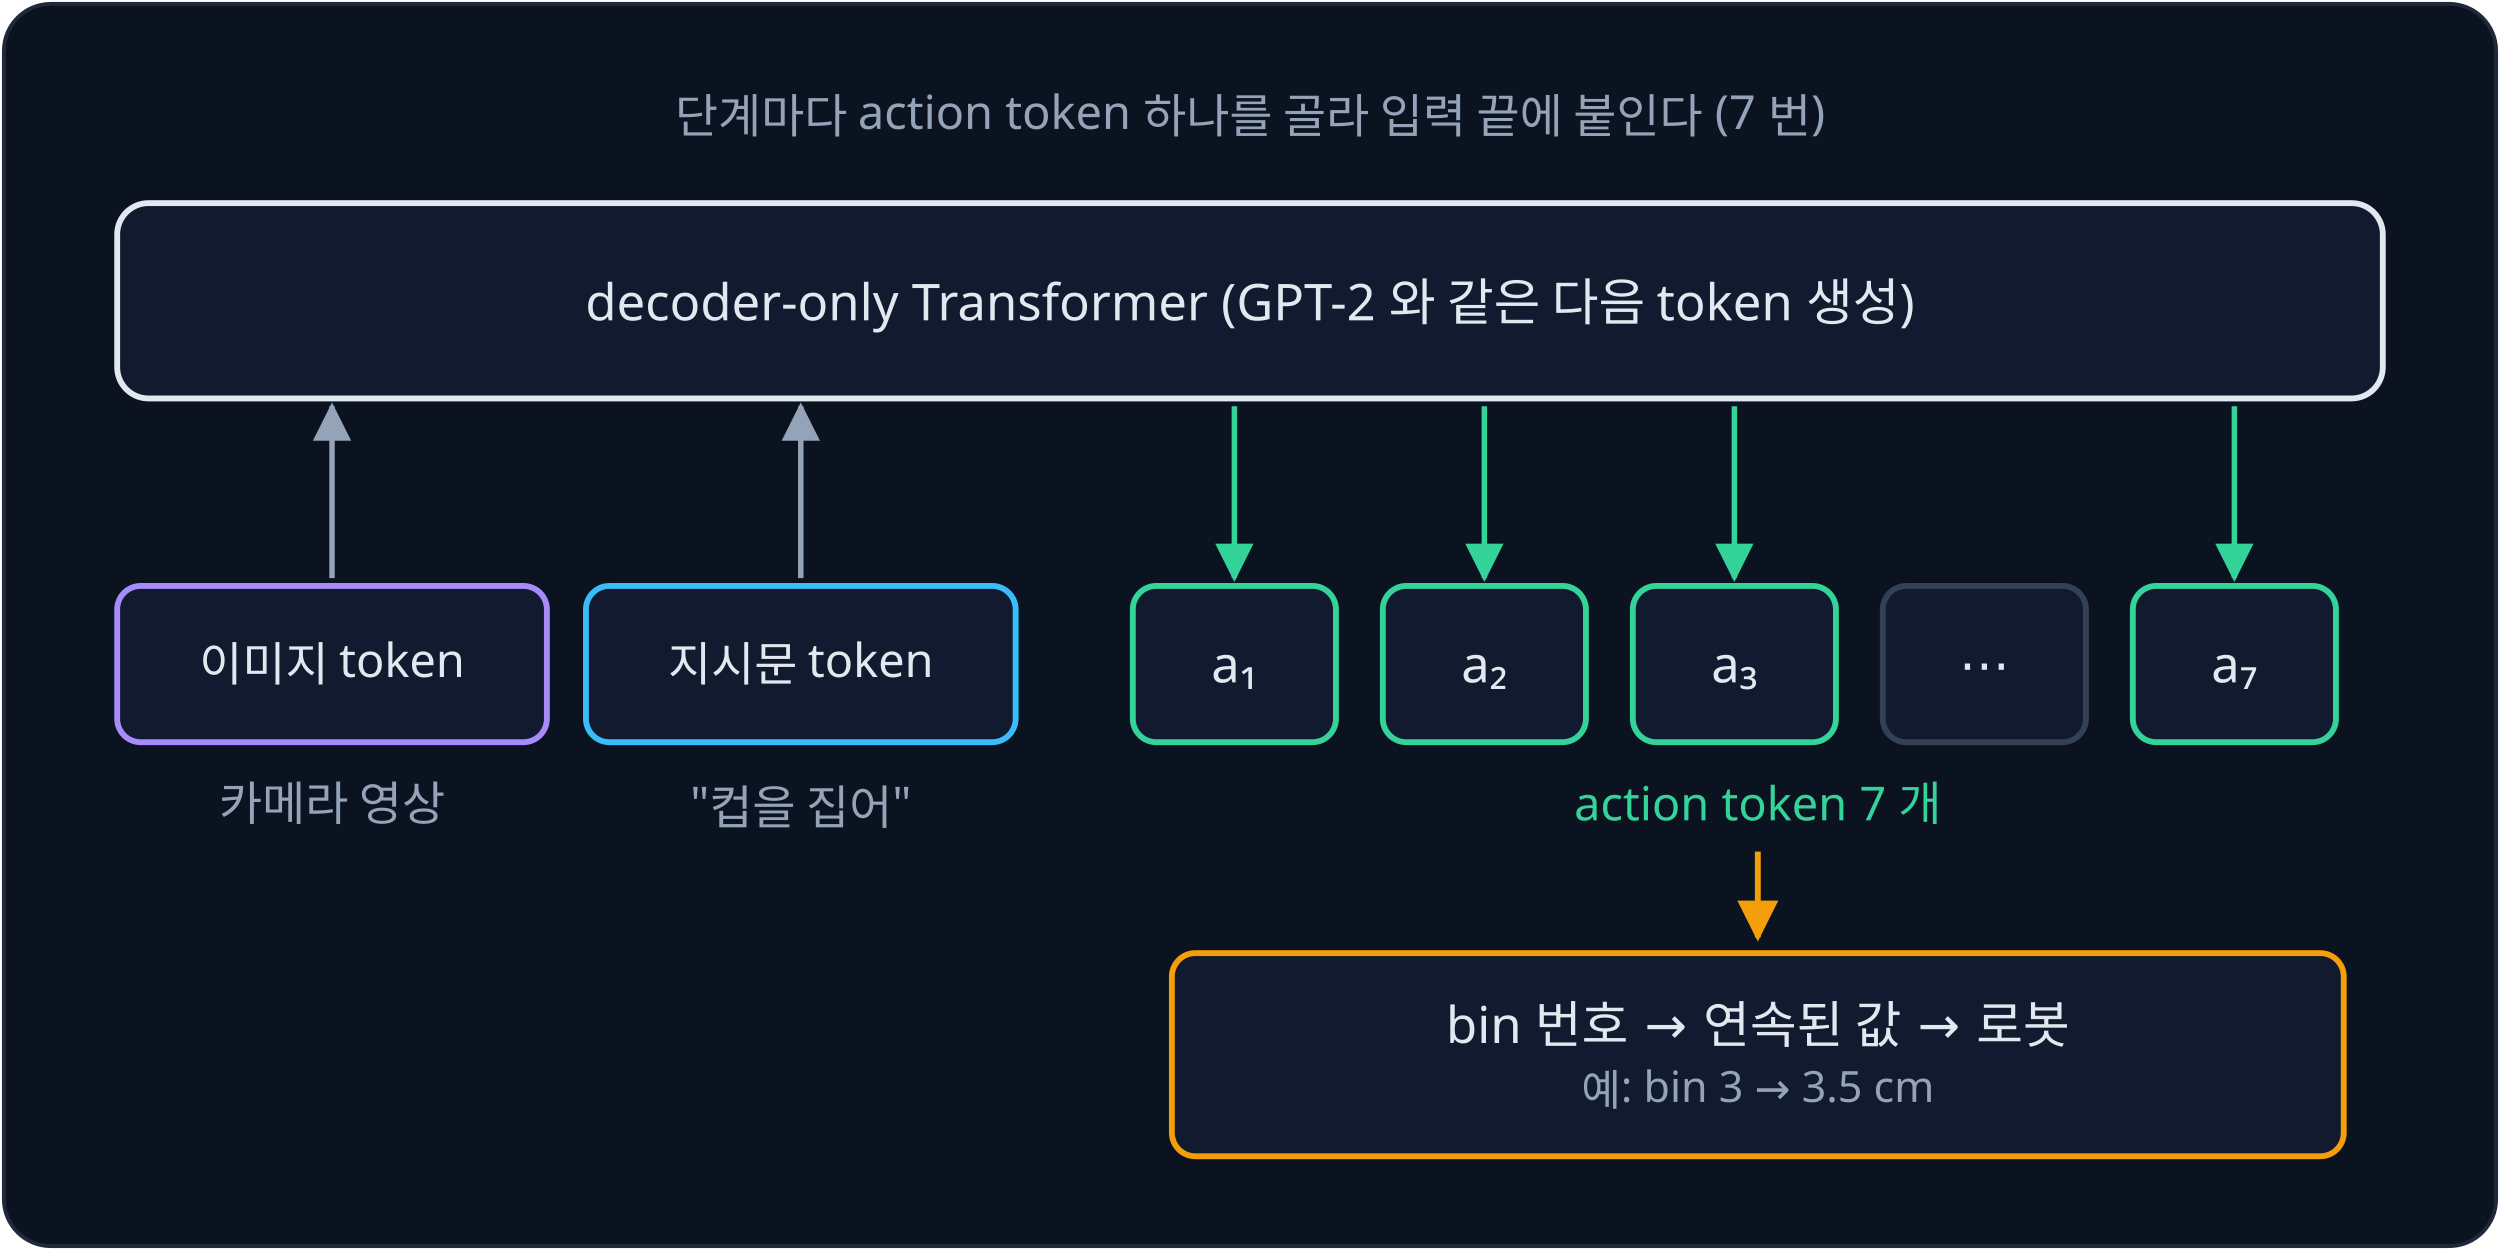
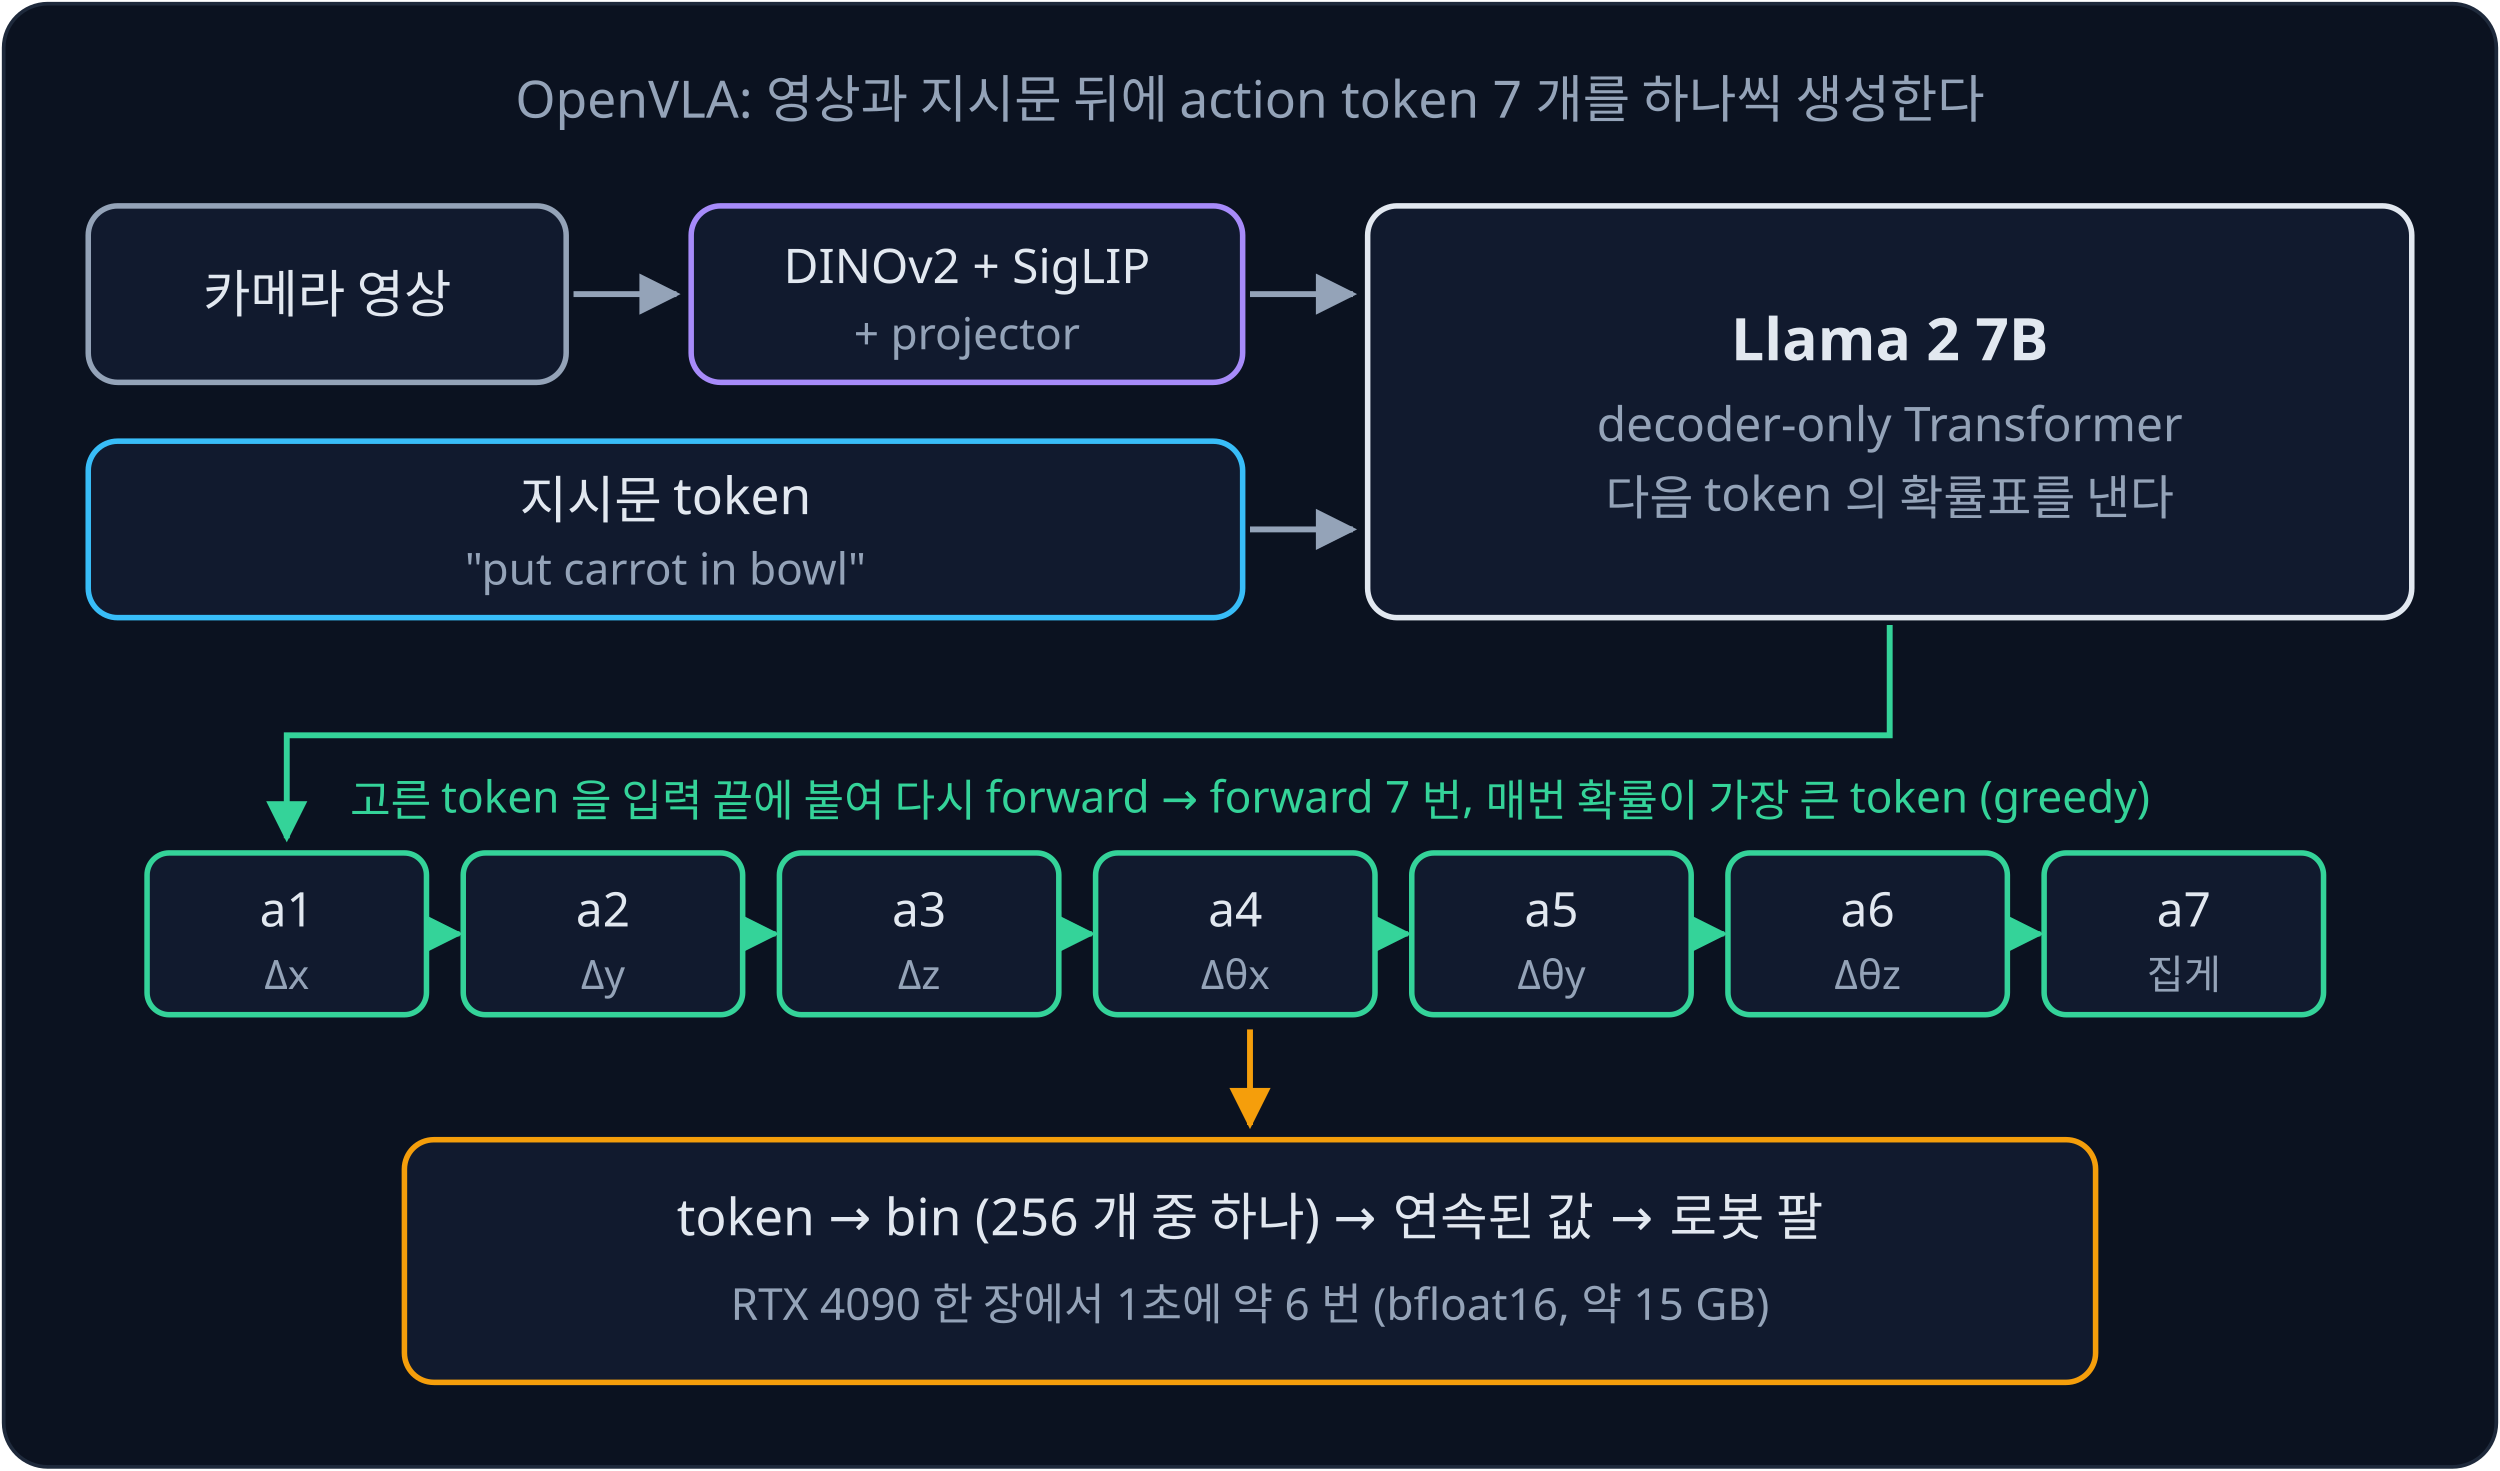
- <svg xmlns="http://www.w3.org/2000/svg" viewBox="0 0 640 320" font-family="Pretendard, 'Apple SD Gothic Neo', 'Noto Sans KR', system-ui, sans-serif">
+ <svg xmlns="http://www.w3.org/2000/svg" viewBox="0 0 680 400" font-family="Pretendard, 'Apple SD Gothic Neo', 'Noto Sans KR', system-ui, sans-serif">
  <defs>
-     <marker id="a38bdf8" viewBox="0 0 10 10" refX="9" refY="5" markerWidth="7" markerHeight="7" orient="auto-start-reverse">
+     <marker id="arrow-muted" viewBox="0 0 10 10" refX="9" refY="5" markerWidth="7" markerHeight="7" orient="auto-start-reverse">
+       <path d="M0,0 L10,5 L0,10 z" fill="#94a3b8" />
+     </marker>
+     <marker id="arrow-green" viewBox="0 0 10 10" refX="9" refY="5" markerWidth="7" markerHeight="7" orient="auto-start-reverse">
+       <path d="M0,0 L10,5 L0,10 z" fill="#34d399" />
+     </marker>
+     <marker id="arrow-amber" viewBox="0 0 10 10" refX="9" refY="5" markerWidth="7" markerHeight="7" orient="auto-start-reverse">
+       <path d="M0,0 L10,5 L0,10 z" fill="#f59e0b" />
+     </marker>
+     <marker id="arrow-sky" viewBox="0 0 10 10" refX="9" refY="5" markerWidth="7" markerHeight="7" orient="auto-start-reverse">
      <path d="M0,0 L10,5 L0,10 z" fill="#38bdf8" />
    </marker>
-     <marker id="af59e0b" viewBox="0 0 10 10" refX="9" refY="5" markerWidth="7" markerHeight="7" orient="auto-start-reverse">
-       <path d="M0,0 L10,5 L0,10 z" fill="#f59e0b" />
-     </marker>
-     <marker id="a34d399" viewBox="0 0 10 10" refX="9" refY="5" markerWidth="7" markerHeight="7" orient="auto-start-reverse">
-       <path d="M0,0 L10,5 L0,10 z" fill="#34d399" />
-     </marker>
-     <marker id="af87171" viewBox="0 0 10 10" refX="9" refY="5" markerWidth="7" markerHeight="7" orient="auto-start-reverse">
-       <path d="M0,0 L10,5 L0,10 z" fill="#f87171" />
-     </marker>
-     <marker id="aa78bfa" viewBox="0 0 10 10" refX="9" refY="5" markerWidth="7" markerHeight="7" orient="auto-start-reverse">
+     <marker id="arrow-violet" viewBox="0 0 10 10" refX="9" refY="5" markerWidth="7" markerHeight="7" orient="auto-start-reverse">
      <path d="M0,0 L10,5 L0,10 z" fill="#a78bfa" />
    </marker>
-     <marker id="a94a3b8" viewBox="0 0 10 10" refX="9" refY="5" markerWidth="7" markerHeight="7" orient="auto-start-reverse">
-       <path d="M0,0 L10,5 L0,10 z" fill="#94a3b8" />
-     </marker>
-     <marker id="ae2e8f0" viewBox="0 0 10 10" refX="9" refY="5" markerWidth="7" markerHeight="7" orient="auto-start-reverse">
-       <path d="M0,0 L10,5 L0,10 z" fill="#e2e8f0" />
-     </marker>
  </defs>
-   <rect x="1" y="1" width="638" height="318" rx="12" fill="#0b1220" stroke="#1e293b" />
-   <text x="320.0" y="34.0" fill="#94a3b8" font-size="12" text-anchor="middle">단계마다 action token 하나를 골라 입력 끝에 붙인다 (7 번)</text>
-   <rect x="30.0" y="52.0" width="580.0" height="50.0" rx="8" fill="#111a2e" fill-opacity="1" stroke="#e2e8f0" stroke-width="1.5" />
-   <text x="320.0" y="82.0" fill="#e2e8f0" font-size="13" text-anchor="middle">decoder-only Transformer (GPT-2 와 같은 다음 token 생성)</text>
-   <rect x="30.0" y="150.0" width="110.0" height="40.0" rx="6" fill="#111a2e" fill-opacity="1" stroke="#a78bfa" stroke-width="1.5" />
-   <text x="85.0" y="174.3" fill="#e2e8f0" font-size="12" text-anchor="middle">이미지 token</text>
-   <rect x="150.0" y="150.0" width="110.0" height="40.0" rx="6" fill="#111a2e" fill-opacity="1" stroke="#38bdf8" stroke-width="1.5" />
-   <text x="205.0" y="174.3" fill="#e2e8f0" font-size="12" text-anchor="middle">지시문 token</text>
-   <text x="85.0" y="210.0" fill="#94a3b8" font-size="12" text-anchor="middle">카메라 영상</text>
-   <text x="205.0" y="210.0" fill="#94a3b8" font-size="12" text-anchor="middle">"컵을 집어"</text>
-   <line x1="85.0" y1="148.0" x2="85.0" y2="104.0" stroke="#94a3b8" stroke-width="1.4" marker-end="url(#a94a3b8)" />
-   <line x1="205.0" y1="148.0" x2="205.0" y2="104.0" stroke="#94a3b8" stroke-width="1.4" marker-end="url(#a94a3b8)" />
-   <rect x="290.0" y="150.0" width="52.0" height="40.0" rx="6" fill="#111a2e" fill-opacity="1" stroke="#34d399" stroke-width="1.5" />
-   <text x="316.0" y="174.7" fill="#e2e8f0" font-size="13" text-anchor="middle">a₁</text>
-   <line x1="316.0" y1="104.0" x2="316.0" y2="148.0" stroke="#34d399" stroke-width="1.4" marker-end="url(#a34d399)" />
-   <rect x="354.0" y="150.0" width="52.0" height="40.0" rx="6" fill="#111a2e" fill-opacity="1" stroke="#34d399" stroke-width="1.5" />
-   <text x="380.0" y="174.7" fill="#e2e8f0" font-size="13" text-anchor="middle">a₂</text>
-   <line x1="380.0" y1="104.0" x2="380.0" y2="148.0" stroke="#34d399" stroke-width="1.4" marker-end="url(#a34d399)" />
-   <rect x="418.0" y="150.0" width="52.0" height="40.0" rx="6" fill="#111a2e" fill-opacity="1" stroke="#34d399" stroke-width="1.5" />
-   <text x="444.0" y="174.7" fill="#e2e8f0" font-size="13" text-anchor="middle">a₃</text>
-   <line x1="444.0" y1="104.0" x2="444.0" y2="148.0" stroke="#34d399" stroke-width="1.4" marker-end="url(#a34d399)" />
-   <rect x="482.0" y="150.0" width="52.0" height="40.0" rx="6" fill="#111a2e" fill-opacity="1" stroke="#334155" stroke-width="1.5" />
-   <text x="508.0" y="174.7" fill="#e2e8f0" font-size="13" text-anchor="middle">⋯</text>
-   <rect x="546.0" y="150.0" width="52.0" height="40.0" rx="6" fill="#111a2e" fill-opacity="1" stroke="#34d399" stroke-width="1.5" />
-   <text x="572.0" y="174.7" fill="#e2e8f0" font-size="13" text-anchor="middle">a₇</text>
-   <line x1="572.0" y1="104.0" x2="572.0" y2="148.0" stroke="#34d399" stroke-width="1.4" marker-end="url(#a34d399)" />
-   <text x="450.0" y="210.0" fill="#34d399" font-size="12" text-anchor="middle">action token 7 개</text>
-   <line x1="450.0" y1="218.0" x2="450.0" y2="240.0" stroke="#f59e0b" stroke-width="1.5" marker-end="url(#af59e0b)" />
-   <rect x="300.0" y="244.0" width="300.0" height="52.0" rx="6" fill="#111a2e" fill-opacity="1" stroke="#f59e0b" stroke-width="1.5" />
-   <text x="450.0" y="267.0" fill="#e2e8f0" font-size="13" text-anchor="middle">bin 번호 → 연속된 값 → 로봇</text>
-   <text x="450.0" y="283.0" fill="#94a3b8" font-size="11" text-anchor="middle">예: bin 3 → 3.5 cm</text>
+   <rect x="1" y="1" width="678" height="398" rx="12" fill="#0b1220" stroke="#1e293b" />
+   <text x="340.0" y="32.0" fill="#94a3b8" font-size="14" text-anchor="middle">OpenVLA: 영상과 지시문 뒤에 action token 7 개를 하나씩 생성한다</text>
+   <rect x="24.0" y="56.0" width="130.0" height="48.0" rx="8" fill="#111a2e" stroke="#94a3b8" stroke-width="1.5" />
+   <text x="89.0" y="85.0" fill="#e2e8f0" font-size="14" text-anchor="middle">카메라 영상</text>
+   <line x1="156.0" y1="80.0" x2="184.0" y2="80.0" stroke="#94a3b8" stroke-width="1.6" marker-end="url(#arrow-muted)" />
+   <rect x="188.0" y="56.0" width="150.0" height="48.0" rx="8" fill="#111a2e" stroke="#a78bfa" stroke-width="1.5" />
+   <text x="263.0" y="77.0" fill="#e2e8f0" font-size="13" text-anchor="middle">DINOv2 + SigLIP</text>
+   <text x="263.0" y="95.0" fill="#94a3b8" font-size="12" text-anchor="middle">+ projector</text>
+   <rect x="24.0" y="120.0" width="314.0" height="48.0" rx="8" fill="#111a2e" stroke="#38bdf8" stroke-width="1.5" />
+   <text x="181.0" y="141.0" fill="#e2e8f0" font-size="14" text-anchor="middle">지시문 token</text>
+   <text x="181.0" y="159.0" fill="#94a3b8" font-size="12" text-anchor="middle">"put carrot in bowl"</text>
+   <rect x="372.0" y="56.0" width="284.0" height="112.0" rx="8" fill="#111a2e" stroke="#e2e8f0" stroke-width="1.5" />
+   <text x="514.0" y="98.0" fill="#e2e8f0" font-size="16" text-anchor="middle" font-weight="600">Llama 2 7B</text>
+   <text x="514.0" y="120.0" fill="#94a3b8" font-size="13" text-anchor="middle">decoder-only Transformer</text>
+   <text x="514.0" y="140.0" fill="#94a3b8" font-size="13" text-anchor="middle">다음 token 의 확률표를 낸다</text>
+   <line x1="340.0" y1="80.0" x2="368.0" y2="80.0" stroke="#94a3b8" stroke-width="1.6" marker-end="url(#arrow-muted)" />
+   <line x1="340.0" y1="144.0" x2="368.0" y2="144.0" stroke="#94a3b8" stroke-width="1.6" marker-end="url(#arrow-muted)" />
+   <rect x="40.0" y="232.0" width="76.0" height="44.0" rx="6" fill="#111a2e" stroke="#34d399" stroke-width="1.5" />
+   <text x="78.0" y="252.0" fill="#e2e8f0" font-size="13" text-anchor="middle">a1</text>
+   <text x="78.0" y="269.0" fill="#94a3b8" font-size="11" text-anchor="middle">Δx</text>
+   <rect x="126.0" y="232.0" width="76.0" height="44.0" rx="6" fill="#111a2e" stroke="#34d399" stroke-width="1.5" />
+   <text x="164.0" y="252.0" fill="#e2e8f0" font-size="13" text-anchor="middle">a2</text>
+   <text x="164.0" y="269.0" fill="#94a3b8" font-size="11" text-anchor="middle">Δy</text>
+   <rect x="212.0" y="232.0" width="76.0" height="44.0" rx="6" fill="#111a2e" stroke="#34d399" stroke-width="1.5" />
+   <text x="250.0" y="252.0" fill="#e2e8f0" font-size="13" text-anchor="middle">a3</text>
+   <text x="250.0" y="269.0" fill="#94a3b8" font-size="11" text-anchor="middle">Δz</text>
+   <rect x="298.0" y="232.0" width="76.0" height="44.0" rx="6" fill="#111a2e" stroke="#34d399" stroke-width="1.5" />
+   <text x="336.0" y="252.0" fill="#e2e8f0" font-size="13" text-anchor="middle">a4</text>
+   <text x="336.0" y="269.0" fill="#94a3b8" font-size="11" text-anchor="middle">Δθx</text>
+   <rect x="384.0" y="232.0" width="76.0" height="44.0" rx="6" fill="#111a2e" stroke="#34d399" stroke-width="1.5" />
+   <text x="422.0" y="252.0" fill="#e2e8f0" font-size="13" text-anchor="middle">a5</text>
+   <text x="422.0" y="269.0" fill="#94a3b8" font-size="11" text-anchor="middle">Δθy</text>
+   <rect x="470.0" y="232.0" width="76.0" height="44.0" rx="6" fill="#111a2e" stroke="#34d399" stroke-width="1.5" />
+   <text x="508.0" y="252.0" fill="#e2e8f0" font-size="13" text-anchor="middle">a6</text>
+   <text x="508.0" y="269.0" fill="#94a3b8" font-size="11" text-anchor="middle">Δθz</text>
+   <rect x="556.0" y="232.0" width="76.0" height="44.0" rx="6" fill="#111a2e" stroke="#34d399" stroke-width="1.5" />
+   <text x="594.0" y="252.0" fill="#e2e8f0" font-size="13" text-anchor="middle">a7</text>
+   <text x="594.0" y="269.0" fill="#94a3b8" font-size="11" text-anchor="middle">집게</text>
+   <path d="M514,170 L514,200 L78.0,200 L78.0,228" fill="none" stroke="#34d399" stroke-width="1.6" marker-end="url(#arrow-green)" />
+   <line x1="117.0" y1="254.0" x2="125.0" y2="254.0" stroke="#34d399" stroke-width="1.4" marker-end="url(#arrow-green)" />
+   <line x1="203.0" y1="254.0" x2="211.0" y2="254.0" stroke="#34d399" stroke-width="1.4" marker-end="url(#arrow-green)" />
+   <line x1="289.0" y1="254.0" x2="297.0" y2="254.0" stroke="#34d399" stroke-width="1.4" marker-end="url(#arrow-green)" />
+   <line x1="375.0" y1="254.0" x2="383.0" y2="254.0" stroke="#34d399" stroke-width="1.4" marker-end="url(#arrow-green)" />
+   <line x1="461.0" y1="254.0" x2="469.0" y2="254.0" stroke="#34d399" stroke-width="1.4" marker-end="url(#arrow-green)" />
+   <line x1="547.0" y1="254.0" x2="555.0" y2="254.0" stroke="#34d399" stroke-width="1.4" marker-end="url(#arrow-green)" />
+   <text x="340.0" y="222.0" fill="#34d399" font-size="12" text-anchor="middle">고른 token 을 입력 끝에 붙여 다시 forward  →  forward 7 번, 매번 확률이 가장 큰 token (greedy)</text>
+   <line x1="340.0" y1="280.0" x2="340.0" y2="306.0" stroke="#f59e0b" stroke-width="1.6" marker-end="url(#arrow-amber)" />
+   <rect x="110.0" y="310.0" width="460.0" height="66.0" rx="8" fill="#111a2e" stroke="#f59e0b" stroke-width="1.5" />
+   <text x="340.0" y="336.0" fill="#e2e8f0" font-size="14" text-anchor="middle">token → bin (256 개 중 하나) → 연속된 값 → 로봇 팔</text>
+   <text x="340.0" y="359.0" fill="#94a3b8" font-size="12" text-anchor="middle">RTX 4090 한 장에서 1초에 약 6 번 (bfloat16, 약 15 GB)</text>
</svg>
